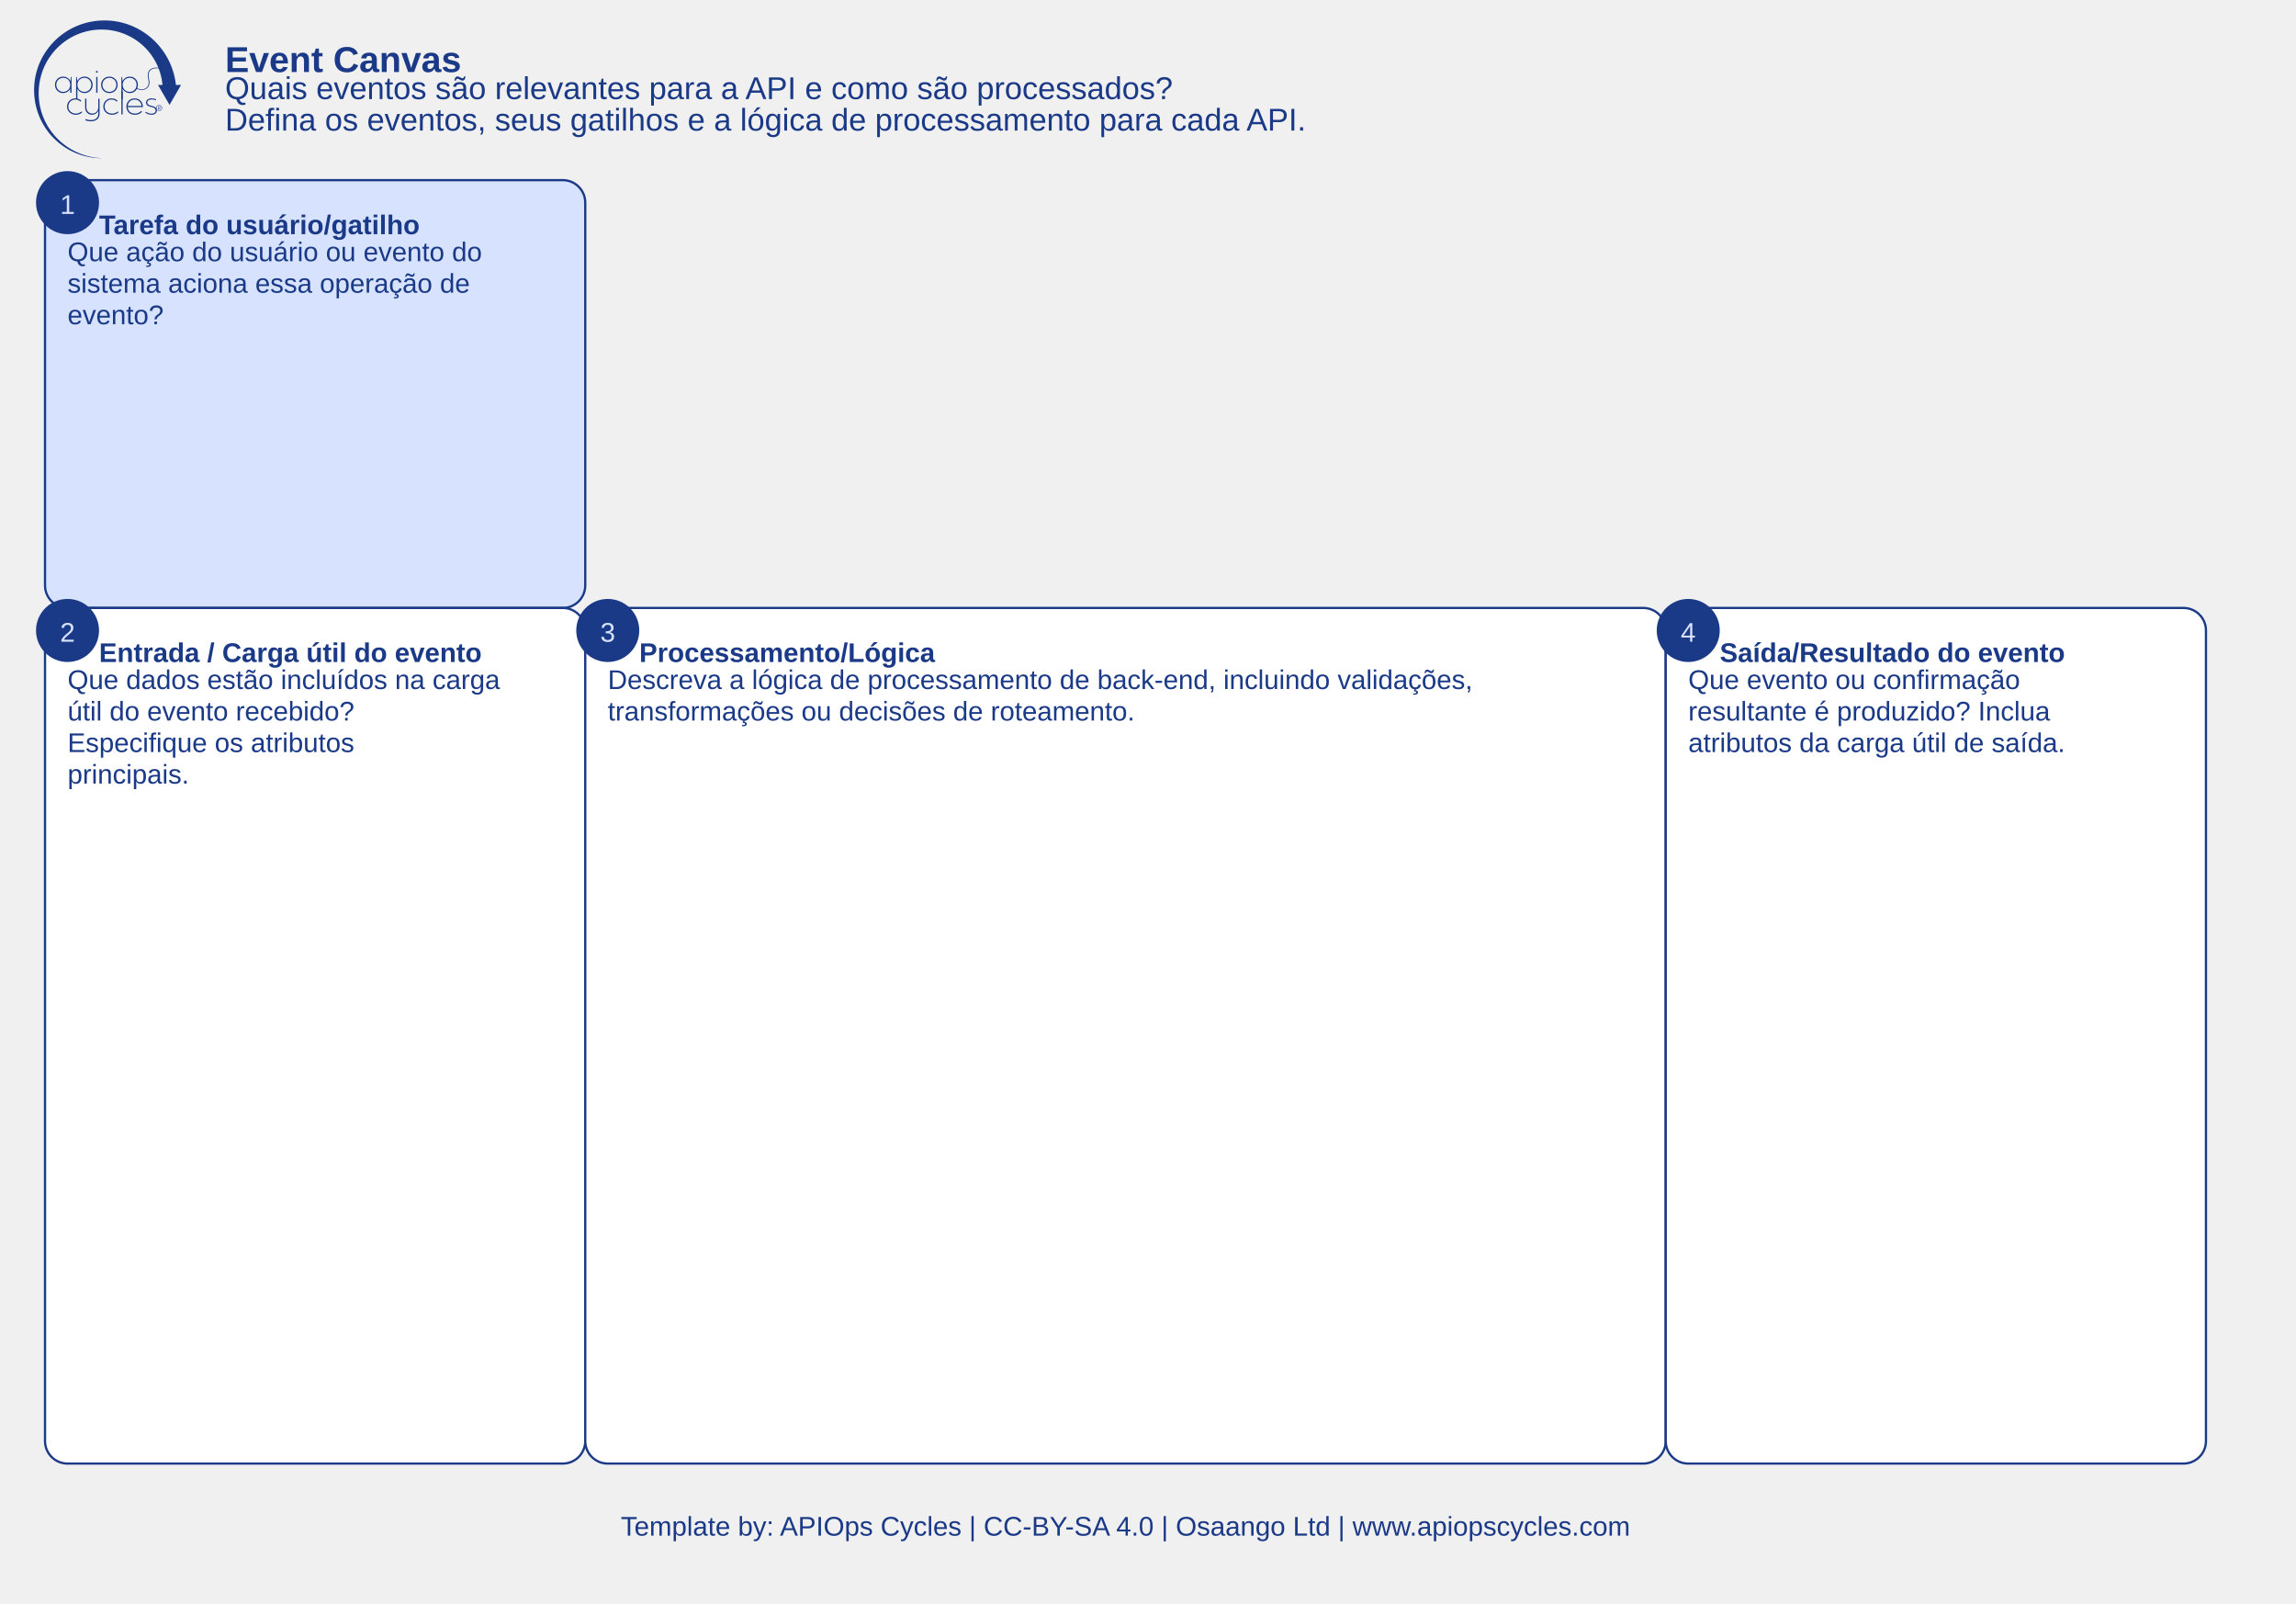
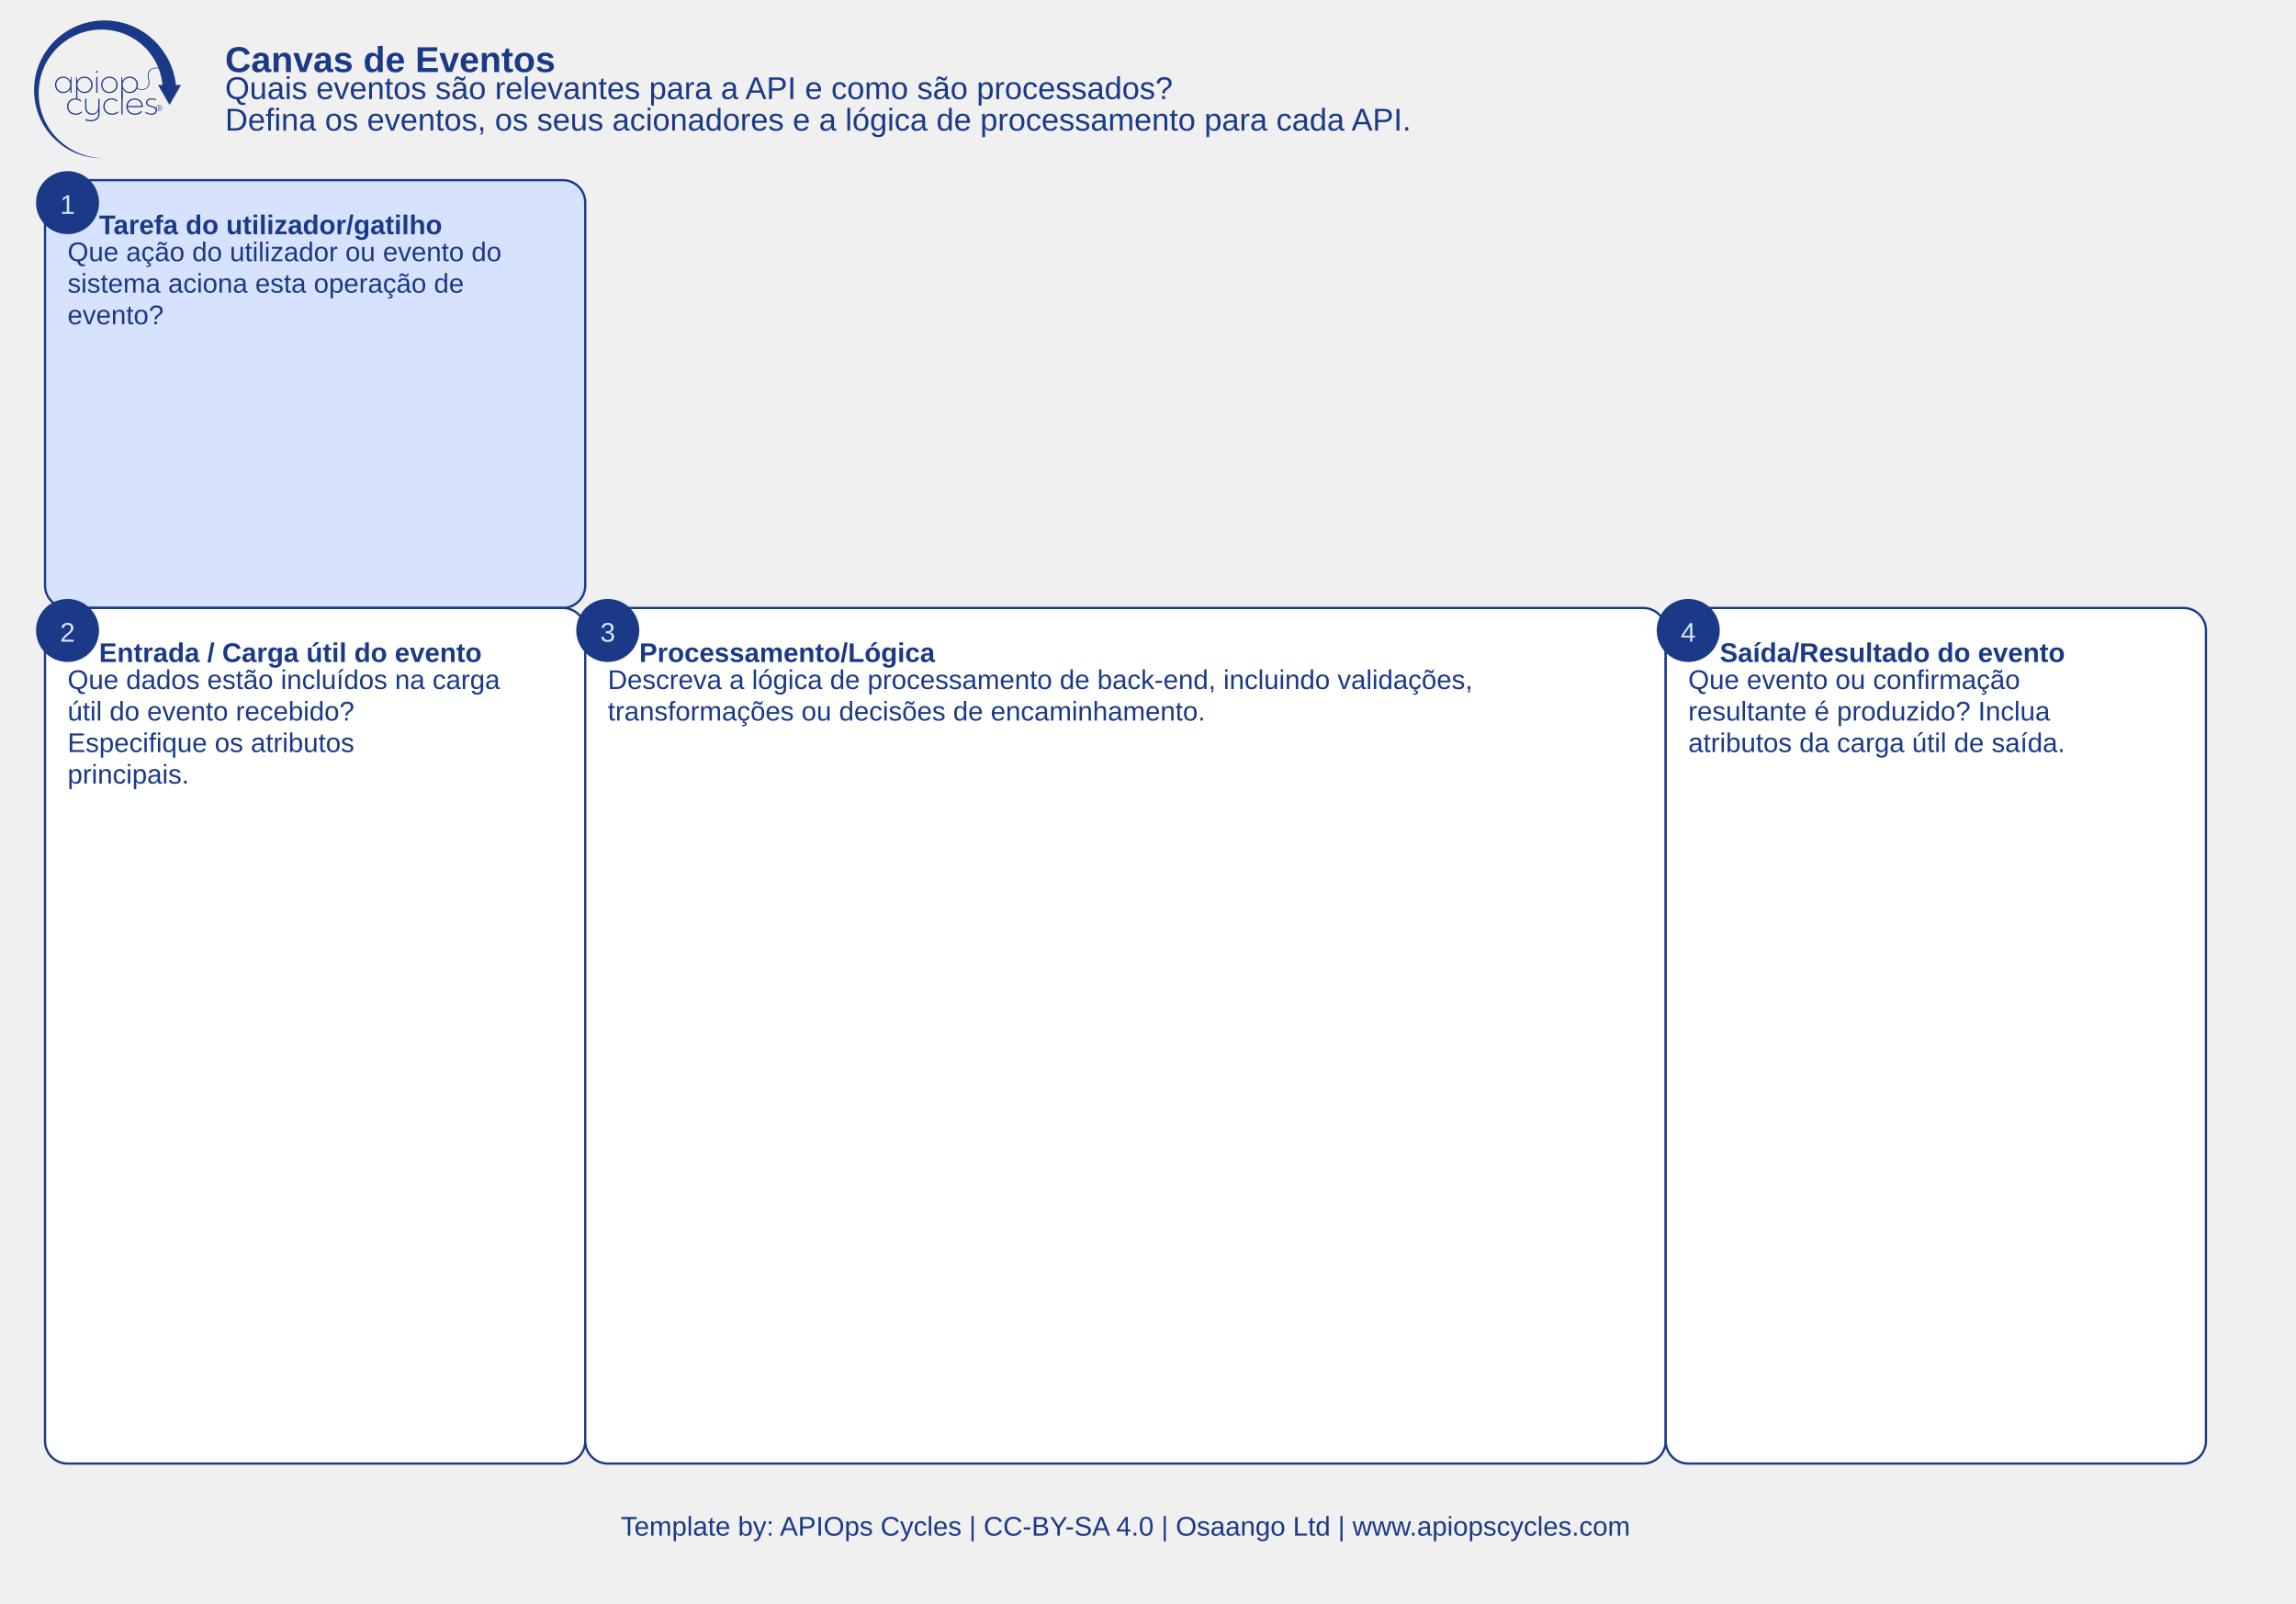
<svg xmlns="http://www.w3.org/2000/svg" width="1020" height="712" font-family="Arial, sans-serif" font-size="12" style="background-color: #f8fafc">
  <defs>
    <filter id="shadow">
      <feDropShadow dx="3" dy="3" stdDeviation="2" flood-color="rgba(0, 0, 0, 0.2)" />
    </filter>
  </defs>
  <g transform="translate(10, 5) scale(0.1,0.1)">
    <svg width="756" zoomAndPan="magnify" viewBox="0 0 567 567" height="756" preserveAspectRatio="xMidYMid meet" version="1.0" id="svg47">
      <defs id="defs5">
        <g id="g1" />
        <clipPath id="ecfbc6fc50">
          <path d="M 0.5 0 L 566.5 0 L 566.5 566 L 0.5 566 Z M 0.5 0 " clip-rule="nonzero" id="path1" />
        </clipPath>
        <clipPath id="4ee1efe14e">
          <path d="M 38 30 L 528.191 30 L 528.191 490 L 38 490 Z M 38 30 " clip-rule="nonzero" id="path2" />
        </clipPath>
        <clipPath id="631ef147b9">
          <path d="M 380 187 L 464 187 L 464 283 L 380 283 Z M 380 187 " clip-rule="nonzero" id="path3" />
        </clipPath>
        <clipPath id="dc9e064c61">
          <path d="M 463.609 187.988 L 458.23 287.418 L 379.734 283.168 L 385.113 183.742 Z M 463.609 187.988 " clip-rule="nonzero" id="path4" />
        </clipPath>
        <clipPath id="06f743e2a4">
          <path d="M 379.477 282.957 L 384.855 183.527 L 463.352 187.773 L 457.973 287.203 Z M 379.477 282.957 " clip-rule="nonzero" id="path5" />
        </clipPath>
      </defs>
      <g clip-path="url(#4ee1efe14e)" id="g8" style="fill:#1a3987;fill-opacity:1">
        <path fill="#ffffff" d="M 116.617 434.637 C 158.09 470.828 212.988 490.789 267.996 489.473 C 191.457 488.059 119.762 445.711 81.969 379.109 C 39.125 305.152 45.559 208.793 98.371 141.828 C 178.516 39.051 332.074 32.734 418.133 131.543 C 443.988 161.492 460.848 199.008 465.605 238.27 C 465.902 240.664 466.145 243.062 466.34 245.465 L 451.488 245.465 L 489.855 311.918 L 528.223 245.465 L 511.156 245.465 C 510.668 240.906 510.059 236.363 509.301 231.844 C 499.641 173.074 467.293 118.582 420.492 81.809 C 314.559 -1.688 159.801 18.852 81.219 129.086 C 13.043 224.371 27.914 357.969 116.617 434.637 " fill-opacity="1" fill-rule="nonzero" id="path8" style="fill:#1a3987;fill-opacity:1" />
      </g>
      <g fill="#ffffff" fill-opacity="1" id="g11" style="fill:#1a3987;fill-opacity:1">
        <g transform="translate(143.5886, 343.5815)" id="g10" style="fill:#1a3987;fill-opacity:1">
          <g id="g9" style="fill:#1a3987;fill-opacity:1">
            <path d="M 34.234 1.172 C 28.742 1.172 23.773 0.016 19.328 -2.297 C 14.879 -4.617 11.363 -7.844 8.781 -11.969 C 6.195 -16.094 4.906 -20.832 4.906 -26.188 C 4.906 -31.551 6.129 -36.273 8.578 -40.359 C 11.035 -44.453 14.32 -47.66 18.438 -49.984 C 22.562 -52.305 27.176 -53.469 32.281 -53.469 C 36.207 -53.469 39.938 -52.781 43.469 -51.406 C 47 -50.031 49.973 -47.938 52.391 -45.125 L 49.547 -42.391 C 47.516 -44.672 45.039 -46.43 42.125 -47.672 C 39.219 -48.922 35.938 -49.547 32.281 -49.547 C 28.031 -49.547 24.141 -48.562 20.609 -46.594 C 17.078 -44.633 14.281 -41.906 12.219 -38.406 C 10.156 -34.906 9.125 -30.832 9.125 -26.188 C 9.125 -21.613 10.234 -17.562 12.453 -14.031 C 14.68 -10.5 17.691 -7.734 21.484 -5.734 C 25.273 -3.742 29.523 -2.75 34.234 -2.75 C 38.098 -2.75 41.629 -3.453 44.828 -4.859 C 48.035 -6.266 51.176 -8.113 54.25 -10.406 L 54.25 -5.594 C 51.438 -3.438 48.363 -1.77 45.031 -0.594 C 41.695 0.582 38.098 1.172 34.234 1.172 Z M 34.234 1.172 " id="path9" style="fill:#1a3987;fill-opacity:1" />
          </g>
        </g>
      </g>
      <g fill="#ffffff" fill-opacity="1" id="g14" style="fill:#1a3987;fill-opacity:1">
        <g transform="translate(200.9774, 343.5815)" id="g13" style="fill:#1a3987;fill-opacity:1">
          <g id="g12" style="fill:#1a3987;fill-opacity:1">
            <path d="M 26.688 23.156 C 24.988 23.156 23.039 22.988 20.844 22.656 C 18.656 22.332 16.461 21.91 14.266 21.391 C 12.078 20.867 10.102 20.312 8.344 19.719 L 9.422 15.594 C 11.973 16.582 14.848 17.398 18.047 18.047 C 21.254 18.703 24.164 19.031 26.781 19.031 C 31.289 19.031 35.41 18.312 39.141 16.875 C 42.867 15.438 45.859 13.113 48.109 9.906 C 50.367 6.707 51.5 2.52 51.5 -2.656 L 51.5 -11.281 L 51.016 -11.281 C 49.055 -7.488 46.273 -4.461 42.672 -2.203 C 39.078 0.047 35.086 1.172 30.703 1.172 C 26.191 1.172 22.203 0.16 18.734 -1.859 C 15.273 -3.891 12.562 -6.77 10.594 -10.5 C 8.633 -14.227 7.656 -18.645 7.656 -23.75 L 7.656 -52.391 L 11.875 -52.391 L 11.875 -23.844 C 11.875 -19.52 12.723 -15.789 14.422 -12.656 C 16.117 -9.52 18.473 -7.098 21.484 -5.391 C 24.492 -3.691 27.895 -2.844 31.688 -2.844 C 35.352 -2.844 38.688 -3.738 41.688 -5.531 C 44.695 -7.332 47.082 -9.801 48.844 -12.938 C 50.613 -16.082 51.5 -19.719 51.5 -23.844 L 51.5 -52.391 L 55.719 -52.391 L 55.719 -2.656 C 55.719 3.301 54.395 8.191 51.75 12.016 C 49.102 15.848 45.586 18.66 41.203 20.453 C 36.816 22.254 31.977 23.156 26.688 23.156 Z M 26.688 23.156 " id="path11" style="fill:#1a3987;fill-opacity:1" />
          </g>
        </g>
      </g>
      <g fill="#ffffff" fill-opacity="1" id="g17" style="fill:#1a3987;fill-opacity:1">
        <g transform="translate(264.3502, 343.5815)" id="g16" style="fill:#1a3987;fill-opacity:1">
          <g id="g15" style="fill:#1a3987;fill-opacity:1">
            <path d="M 34.234 1.172 C 28.742 1.172 23.773 0.016 19.328 -2.297 C 14.879 -4.617 11.363 -7.844 8.781 -11.969 C 6.195 -16.094 4.906 -20.832 4.906 -26.188 C 4.906 -31.551 6.129 -36.273 8.578 -40.359 C 11.035 -44.453 14.32 -47.66 18.438 -49.984 C 22.562 -52.305 27.176 -53.469 32.281 -53.469 C 36.207 -53.469 39.938 -52.781 43.469 -51.406 C 47 -50.031 49.973 -47.938 52.391 -45.125 L 49.547 -42.391 C 47.516 -44.672 45.039 -46.43 42.125 -47.672 C 39.219 -48.922 35.938 -49.547 32.281 -49.547 C 28.031 -49.547 24.141 -48.562 20.609 -46.594 C 17.078 -44.633 14.281 -41.906 12.219 -38.406 C 10.156 -34.906 9.125 -30.832 9.125 -26.188 C 9.125 -21.613 10.234 -17.562 12.453 -14.031 C 14.68 -10.5 17.691 -7.734 21.484 -5.734 C 25.273 -3.742 29.523 -2.75 34.234 -2.75 C 38.098 -2.75 41.629 -3.453 44.828 -4.859 C 48.035 -6.266 51.176 -8.113 54.25 -10.406 L 54.25 -5.594 C 51.438 -3.438 48.363 -1.77 45.031 -0.594 C 41.695 0.582 38.098 1.172 34.234 1.172 Z M 34.234 1.172 " id="path14" style="fill:#1a3987;fill-opacity:1" />
          </g>
        </g>
      </g>
      <g fill="#ffffff" fill-opacity="1" id="g20" style="fill:#1a3987;fill-opacity:1">
        <g transform="translate(321.739, 343.5815)" id="g19" style="fill:#1a3987;fill-opacity:1">
          <g id="g18" style="fill:#1a3987;fill-opacity:1">
            <path d="M 7.656 0 L 7.656 -76.422 L 11.875 -76.422 L 11.875 0 Z M 7.656 0 " id="path17" style="fill:#1a3987;fill-opacity:1" />
          </g>
        </g>
      </g>
      <g fill="#ffffff" fill-opacity="1" id="g23" style="fill:#1a3987;fill-opacity:1">
        <g transform="translate(341.261, 343.5815)" id="g22" style="fill:#1a3987;fill-opacity:1">
          <g id="g21" style="fill:#1a3987;fill-opacity:1">
            <path d="M 33.266 1.172 C 27.566 1.172 22.594 0.016 18.344 -2.297 C 14.094 -4.617 10.789 -7.844 8.438 -11.969 C 6.082 -16.094 4.906 -20.832 4.906 -26.188 C 4.906 -31.551 6.129 -36.273 8.578 -40.359 C 11.035 -44.453 14.32 -47.66 18.438 -49.984 C 22.562 -52.305 27.176 -53.469 32.281 -53.469 C 37.383 -53.469 42.008 -52.305 46.156 -49.984 C 50.312 -47.66 53.598 -44.453 56.016 -40.359 C 58.441 -36.273 59.656 -31.551 59.656 -26.188 L 59.656 -24.328 L 9.219 -24.328 C 9.477 -20.078 10.641 -16.316 12.703 -13.047 C 14.766 -9.773 17.547 -7.238 21.047 -5.438 C 24.547 -3.645 28.617 -2.75 33.266 -2.75 C 37.316 -2.75 41.172 -3.5 44.828 -5 C 48.492 -6.508 51.602 -8.766 54.156 -11.766 L 56.906 -8.531 C 53.895 -5.133 50.328 -2.664 46.203 -1.125 C 42.086 0.406 37.773 1.172 33.266 1.172 Z M 9.219 -28.156 L 55.328 -28.156 C 55.066 -32.406 53.875 -36.133 51.75 -39.344 C 49.625 -42.551 46.875 -45.051 43.5 -46.844 C 40.133 -48.645 36.395 -49.547 32.281 -49.547 C 28.219 -49.547 24.504 -48.645 21.141 -46.844 C 17.773 -45.051 15.031 -42.551 12.906 -39.344 C 10.781 -36.133 9.551 -32.406 9.219 -28.156 Z M 9.219 -28.156 " id="path20" style="fill:#1a3987;fill-opacity:1" />
          </g>
        </g>
      </g>
      <g fill="#ffffff" fill-opacity="1" id="g26" style="fill:#1a3987;fill-opacity:1">
        <g transform="translate(405.8111, 343.5815)" id="g25" style="fill:#1a3987;fill-opacity:1">
          <g id="g24" style="fill:#1a3987;fill-opacity:1">
            <path d="M 24.328 1.172 C 20.211 1.172 16.367 0.52 12.797 -0.781 C 9.234 -2.094 6.145 -3.695 3.531 -5.594 L 5.203 -9.031 C 7.492 -7.195 10.27 -5.641 13.531 -4.359 C 16.801 -3.086 20.336 -2.453 24.141 -2.453 C 28.316 -2.453 31.613 -3.383 34.031 -5.25 C 36.457 -7.113 37.672 -9.516 37.672 -12.453 C 37.672 -15.535 36.656 -18.07 34.625 -20.062 C 32.602 -22.062 28.711 -23.648 22.953 -24.828 C 16.68 -26.129 12.234 -28.07 9.609 -30.656 C 6.992 -33.238 5.688 -36.426 5.688 -40.219 C 5.688 -42.645 6.453 -44.852 7.984 -46.844 C 9.523 -48.844 11.672 -50.445 14.422 -51.656 C 17.172 -52.863 20.375 -53.469 24.031 -53.469 C 27.102 -53.469 29.832 -53.207 32.219 -52.688 C 34.613 -52.164 36.859 -51.508 38.953 -50.719 L 38.953 -46.797 C 36.984 -47.648 34.77 -48.367 32.312 -48.953 C 29.863 -49.547 27.07 -49.844 23.938 -49.844 C 19.75 -49.844 16.363 -48.895 13.781 -47 C 11.195 -45.102 9.906 -42.844 9.906 -40.219 C 9.906 -38.457 10.312 -36.836 11.125 -35.359 C 11.945 -33.891 13.406 -32.582 15.5 -31.438 C 17.594 -30.301 20.602 -29.305 24.531 -28.453 C 30.938 -27.078 35.43 -25.098 38.016 -22.516 C 40.598 -19.93 41.891 -16.613 41.891 -12.562 C 41.891 -8.633 40.301 -5.363 37.125 -2.75 C 33.957 -0.133 29.691 1.172 24.328 1.172 Z M 24.328 1.172 " id="path23" style="fill:#1a3987;fill-opacity:1" />
          </g>
        </g>
      </g>
      <g fill="#ffffff" fill-opacity="1" id="g29" style="fill:#1a3987;fill-opacity:1">
        <g transform="translate(103.1736,271.3029)" id="g28" style="fill:#1a3987;fill-opacity:1">
          <g id="g27" style="fill:#1a3987;fill-opacity:1">
            <path d="m 31.969,1.188 c -4.98,0 -9.508,-1.164 -13.578,-3.484 -4.062,-2.332 -7.293,-5.566 -9.688,-9.703 -2.398,-4.133 -3.594,-8.891 -3.594,-14.266 0,-5.375 1.195,-10.109 3.594,-14.203 2.395,-4.102 5.625,-7.316 9.688,-9.641 4.07,-2.332 8.598,-3.5 13.578,-3.5 5.188,0 9.875,1.262 14.062,3.781 4.195,2.523 7.414,5.98 9.656,10.375 h 0.578 L 57.844,-52.531 h 2.266 V 0 H 55.875 V -12.297 H 55.281 C 52.988,-8.098 49.789,-4.801 45.688,-2.406 41.594,-0.008 37.02,1.188 31.969,1.188 Z M 32.562,-2.75 c 4.332,0 8.25,-1 11.75,-3 3.508,-2 6.297,-4.77 8.359,-8.312 2.07,-3.539 3.109,-7.609 3.109,-12.203 0,-4.656 -1.039,-8.738 -3.109,-12.25 -2.062,-3.508 -4.852,-6.242 -8.359,-8.203 -3.5,-1.969 -7.418,-2.953 -11.75,-2.953 -4.262,0 -8.148,0.984 -11.656,2.953 -3.512,1.961 -6.32,4.695 -8.422,8.203 -2.094,3.512 -3.141,7.594 -3.141,12.25 0,4.594 1.031,8.664 3.094,12.203 2.07,3.543 4.879,6.312 8.422,8.312 3.539,2 7.441,3 11.703,3 z m 0,0" id="path26" style="fill:#1a3987;fill-opacity:1" />
          </g>
        </g>
      </g>
      <g fill="#ffffff" fill-opacity="1" id="g32" style="fill:#1a3987;fill-opacity:1">
        <g transform="translate(170.9521,271.3029)" id="g31" style="fill:#1a3987;fill-opacity:1">
          <g id="g30" style="fill:#1a3987;fill-opacity:1">
            <path d="M 7.672,21.734 V -52.531 H 9.938 l 1.578,13.078 H 12 c 2.289,-4.395 5.535,-7.852 9.734,-10.375 4.195,-2.52 8.891,-3.781 14.078,-3.781 4.977,0 9.5,1.168 13.562,3.5 4.07,2.324 7.305,5.539 9.703,9.641 2.395,4.094 3.594,8.828 3.594,14.203 0,5.375 -1.199,10.133 -3.594,14.266 C 56.68,-7.863 53.445,-4.629 49.375,-2.297 45.312,0.023 40.789,1.188 35.812,1.188 30.82,1.188 26.258,-0.008 22.125,-2.406 18,-4.801 14.789,-8.066 12.5,-12.203 h -0.594 v 33.938 z M 35.219,-2.75 c 4.258,0 8.145,-1 11.656,-3 3.508,-2 6.297,-4.77 8.359,-8.312 2.07,-3.539 3.109,-7.609 3.109,-12.203 0,-4.656 -1.039,-8.738 -3.109,-12.25 -2.062,-3.508 -4.852,-6.242 -8.359,-8.203 -3.512,-1.969 -7.398,-2.953 -11.656,-2.953 -4.262,0 -8.164,0.984 -11.703,2.953 -3.543,1.961 -6.352,4.695 -8.422,8.203 -2.062,3.512 -3.094,7.594 -3.094,12.25 0,4.594 1.031,8.664 3.094,12.203 2.07,3.543 4.879,6.312 8.422,8.312 3.539,2 7.441,3 11.703,3 z m 0,0" id="path29" style="fill:#1a3987;fill-opacity:1" />
          </g>
        </g>
      </g>
      <g fill="#ffffff" fill-opacity="1" id="g35" style="fill:#1a3987;fill-opacity:1">
        <g transform="translate(238.2387, 271.3029)" id="g34" style="fill:#1a3987;fill-opacity:1">
          <g id="g33" style="fill:#1a3987;fill-opacity:1">
            <path d="M 9.438 -66.406 C 8.594 -66.406 7.859 -66.711 7.234 -67.328 C 6.609 -67.953 6.297 -68.691 6.297 -69.547 C 6.297 -70.398 6.609 -71.117 7.234 -71.703 C 7.859 -72.297 8.594 -72.594 9.438 -72.594 C 10.289 -72.594 11.016 -72.297 11.609 -71.703 C 12.203 -71.117 12.5 -70.398 12.5 -69.547 C 12.5 -68.691 12.203 -67.953 11.609 -67.328 C 11.016 -66.711 10.289 -66.406 9.438 -66.406 Z M 7.281 0 L 7.281 -52.531 L 11.609 -52.531 L 11.609 0 Z M 7.281 0 " id="path32" style="fill:#1a3987;fill-opacity:1" />
          </g>
        </g>
      </g>
      <g fill="#ffffff" fill-opacity="1" id="g38" style="fill:#1a3987;fill-opacity:1">
        <g transform="translate(257.0278,271.3029)" id="g37" style="fill:#1a3987;fill-opacity:1">
          <g id="g36" style="fill:#1a3987;fill-opacity:1">
            <path d="m 32.359,1.188 c -5.117,0 -9.742,-1.164 -13.875,-3.484 -4.125,-2.332 -7.418,-5.566 -9.875,-9.703 -2.461,-4.133 -3.688,-8.891 -3.688,-14.266 0,-5.375 1.227,-10.109 3.688,-14.203 2.457,-4.102 5.75,-7.316 9.875,-9.641 4.133,-2.332 8.758,-3.5 13.875,-3.5 5.113,0 9.738,1.168 13.875,3.5 4.133,2.324 7.43,5.539 9.891,9.641 2.457,4.094 3.688,8.828 3.688,14.203 0,5.375 -1.23,10.133 -3.688,14.266 -2.461,4.137 -5.758,7.371 -9.891,9.703 -4.137,2.32 -8.762,3.484 -13.875,3.484 z m 0,-3.938 c 4.332,0 8.254,-1 11.766,-3 3.508,-2 6.297,-4.77 8.359,-8.312 2.062,-3.539 3.094,-7.609 3.094,-12.203 0,-4.656 -1.031,-8.738 -3.094,-12.25 -2.062,-3.508 -4.852,-6.242 -8.359,-8.203 -3.512,-1.969 -7.434,-2.953 -11.766,-2.953 -4.262,0 -8.164,0.984 -11.703,2.953 -3.543,1.961 -6.344,4.695 -8.406,8.203 -2.062,3.512 -3.094,7.594 -3.094,12.25 0,4.594 1.031,8.664 3.094,12.203 2.062,3.543 4.863,6.312 8.406,8.312 3.539,2 7.441,3 11.703,3 z m 0,0" id="path35" style="fill:#1a3987;fill-opacity:1" />
          </g>
        </g>
      </g>
      <g fill="#ffffff" fill-opacity="1" id="g41" style="fill:#1a3987;fill-opacity:1">
        <g transform="translate(321.7568,271.3029)" id="g40" style="fill:#1a3987;fill-opacity:1">
          <g id="g39" style="fill:#1a3987;fill-opacity:1">
            <path d="M 7.672,21.734 V -52.531 H 9.938 l 1.578,13.078 H 12 c 2.289,-4.395 5.535,-7.852 9.734,-10.375 4.195,-2.52 8.891,-3.781 14.078,-3.781 4.977,0 9.5,1.168 13.562,3.5 4.07,2.324 7.305,5.539 9.703,9.641 2.395,4.094 3.594,8.828 3.594,14.203 0,5.375 -1.199,10.133 -3.594,14.266 C 56.68,-7.863 53.445,-4.629 49.375,-2.297 45.312,0.023 40.789,1.188 35.812,1.188 30.82,1.188 26.258,-0.008 22.125,-2.406 18,-4.801 14.789,-8.066 12.5,-12.203 h -0.594 v 33.938 z M 35.219,-2.75 c 4.258,0 8.145,-1 11.656,-3 3.508,-2 6.297,-4.77 8.359,-8.312 2.07,-3.539 3.109,-7.609 3.109,-12.203 0,-4.656 -1.039,-8.738 -3.109,-12.25 -2.062,-3.508 -4.852,-6.242 -8.359,-8.203 -3.512,-1.969 -7.398,-2.953 -11.656,-2.953 -4.262,0 -8.164,0.984 -11.703,2.953 -3.543,1.961 -6.352,4.695 -8.422,8.203 -2.062,3.512 -3.094,7.594 -3.094,12.25 0,4.594 1.031,8.664 3.094,12.203 2.07,3.543 4.879,6.312 8.422,8.312 3.539,2 7.441,3 11.703,3 z m 0,0" id="path38" style="fill:#1a3987;fill-opacity:1" />
          </g>
        </g>
      </g>
      <g fill="#ffffff" fill-opacity="1" id="g44" style="fill:#1a3987;fill-opacity:1">
        <g transform="translate(443.0016, 344.7426)" id="g43" style="fill:#1a3987;fill-opacity:1">
          <g id="g42" style="fill:#1a3987;fill-opacity:1">
            <path d="M 12.016 -12.578 C 10.18 -12.578 8.504 -13.008 6.984 -13.875 C 5.461 -14.75 4.242 -15.93 3.328 -17.422 C 2.41 -18.91 1.953 -20.602 1.953 -22.5 C 1.953 -24.426 2.41 -26.133 3.328 -27.625 C 4.242 -29.113 5.461 -30.289 6.984 -31.156 C 8.504 -32.031 10.18 -32.469 12.016 -32.469 C 13.879 -32.469 15.586 -32.031 17.141 -31.156 C 18.691 -30.289 19.926 -29.113 20.844 -27.625 C 21.758 -26.133 22.219 -24.426 22.219 -22.5 C 22.219 -20.602 21.758 -18.91 20.844 -17.422 C 19.926 -15.93 18.691 -14.75 17.141 -13.875 C 15.586 -13.008 13.879 -12.578 12.016 -12.578 Z M 12.016 -13.922 C 13.691 -13.922 15.172 -14.285 16.453 -15.016 C 17.742 -15.742 18.766 -16.754 19.516 -18.047 C 20.266 -19.336 20.641 -20.82 20.641 -22.5 C 20.641 -24.207 20.266 -25.703 19.516 -26.984 C 18.766 -28.273 17.742 -29.285 16.453 -30.016 C 15.172 -30.742 13.691 -31.109 12.016 -31.109 C 10.398 -31.109 8.957 -30.742 7.688 -30.016 C 6.414 -29.285 5.414 -28.273 4.688 -26.984 C 3.957 -25.703 3.594 -24.207 3.594 -22.5 C 3.594 -20.82 3.957 -19.336 4.688 -18.047 C 5.414 -16.754 6.414 -15.742 7.688 -15.016 C 8.957 -14.285 10.398 -13.922 12.016 -13.922 Z M 8.578 -16.859 L 8.578 -28.312 L 11.547 -28.312 C 13.285 -28.312 14.539 -27.879 15.312 -27.016 C 16.094 -26.148 16.484 -25.109 16.484 -23.891 C 16.484 -23.086 16.281 -22.352 15.875 -21.688 C 15.477 -21.02 14.875 -20.516 14.062 -20.172 L 16.484 -16.859 L 14.672 -16.859 L 12.578 -19.75 L 10.109 -19.75 L 10.109 -16.859 Z M 10.109 -20.906 L 11.453 -20.906 C 12.766 -20.906 13.664 -21.188 14.156 -21.75 C 14.656 -22.312 14.906 -23.023 14.906 -23.891 C 14.906 -24.797 14.656 -25.551 14.156 -26.156 C 13.664 -26.758 12.766 -27.062 11.453 -27.062 L 10.109 -27.062 Z M 10.109 -20.906 " id="path41" style="fill:#1a3987;fill-opacity:1" />
          </g>
        </g>
      </g>
      <g clip-path="url(#631ef147b9)" id="g47" transform="matrix(0.9917124,0,0,0.7826673,3.840058,40.77719)" style="fill:#1a3987;fill-opacity:1">
        <g clip-path="url(#dc9e064c61)" id="g46" style="fill:#1a3987;fill-opacity:1">
          <g clip-path="url(#06f743e2a4)" id="g45" style="fill:#1a3987;fill-opacity:1">
            <path fill="#ffffff" d="m 380.312,275.602 c -0.469,0.598 -0.363,1.461 0.23,1.93 5.379,4.219 12.348,6.117 19.121,5.199 6.773,-0.918 12.988,-4.594 17.051,-10.094 4.625,-6.254 6.59,-14.914 5.836,-25.734 -0.27,-3.887 -0.832,-7.789 -1.375,-11.559 -0.668,-4.652 -1.359,-9.465 -1.492,-14.203 -0.188,-6.918 0.91,-16.555 7.211,-23.152 3.93,-4.113 9.719,-6.754 16.297,-7.43 5.484,-0.566 11.523,0.164 18.465,2.23 0.727,0.215 1.492,-0.199 1.707,-0.926 0.031,-0.105 0.051,-0.211 0.059,-0.32 0.031,-0.617 -0.359,-1.203 -0.98,-1.387 -7.297,-2.172 -13.684,-2.934 -19.531,-2.332 -7.23,0.746 -13.621,3.68 -18,8.266 -6.957,7.281 -8.176,17.684 -7.973,25.129 0.133,4.895 0.84,9.785 1.52,14.516 0.535,3.723 1.09,7.57 1.352,11.359 0.707,10.148 -1.078,18.195 -5.301,23.91 -3.57,4.832 -9.258,8.199 -15.211,9.004 -5.953,0.805 -12.328,-0.93 -17.055,-4.637 -0.598,-0.469 -1.461,-0.367 -1.93,0.23 z m 0,0" fill-opacity="1" fill-rule="nonzero" id="path44" style="fill:#1a3987;fill-opacity:1" />
          </g>
        </g>
      </g>
    </svg>
  </g>
  <text x="100" y="32" text-anchor="start" font-family="Arial, sans-serif" font-size="16" fill="#1a3987" font-weight="bold">
-     <tspan>Event Canvas</tspan>
+     <tspan>Canvas de Eventos</tspan>
  </text>
  <text x="100" y="44" text-anchor="start" font-family="Arial, sans-serif" font-size="14" fill="#1a3987">
    <tspan>Quais eventos são relevantes para a API e como são processados?</tspan>
  </text>
  <text x="100" y="58" text-anchor="start" font-family="Arial, sans-serif" font-size="14" fill="#1a3987">
-     <tspan>Defina os eventos, seus gatilhos e a lógica de processamento para cada API.</tspan>
+     <tspan>Defina os eventos, os seus acionadores e a lógica de processamento para cada API.</tspan>
  </text>
  <rect x="20" y="80" width="240" height="190" fill="#d7e3fe" stroke="#1a3987" rx="10" ry="10" />
  <circle cx="30" cy="90" r="14" fill="#1a3987" />
  <text x="30" y="95" text-anchor="middle" font-family="Arial, sans-serif" font-size="12" fill="#d7e3fe">1</text>
  <text x="44" y="104" text-anchor="start" font-family="Arial, sans-serif" font-size="12" fill="#1a3987" font-weight="bold">
-     <tspan>Tarefa do usuário/gatilho</tspan>
+     <tspan>Tarefa do utilizador/gatilho</tspan>
  </text>
  <text x="30" y="116" text-anchor="start" font-family="Arial, sans-serif" font-size="12" fill="#1a3987">
-     <tspan>Que ação do usuário ou evento do</tspan>
-     <tspan x="30" dy="14">sistema aciona essa operação de</tspan>
+     <tspan>Que ação do utilizador ou evento do</tspan>
+     <tspan x="30" dy="14">sistema aciona esta operação de</tspan>
    <tspan x="30" dy="14">evento?</tspan>
  </text>
  <rect x="20" y="270" width="240" height="380" fill="#ffffff" stroke="#1a3987" rx="10" ry="10" />
  <circle cx="30" cy="280" r="14" fill="#1a3987" />
  <text x="30" y="285" text-anchor="middle" font-family="Arial, sans-serif" font-size="12" fill="#d7e3fe">2</text>
  <text x="44" y="294" text-anchor="start" font-family="Arial, sans-serif" font-size="12" fill="#1a3987" font-weight="bold">
    <tspan>Entrada / Carga útil do evento</tspan>
  </text>
  <text x="30" y="306" text-anchor="start" font-family="Arial, sans-serif" font-size="12" fill="#1a3987">
    <tspan>Que dados estão incluídos na carga</tspan>
    <tspan x="30" dy="14">útil do evento recebido?</tspan>
    <tspan x="30" dy="14">Especifique os atributos</tspan>
    <tspan x="30" dy="14">principais.</tspan>
  </text>
  <rect x="260" y="270" width="480" height="380" fill="#ffffff" stroke="#1a3987" rx="10" ry="10" />
  <circle cx="270" cy="280" r="14" fill="#1a3987" />
  <text x="270" y="285" text-anchor="middle" font-family="Arial, sans-serif" font-size="12" fill="#d7e3fe">3</text>
  <text x="284" y="294" text-anchor="start" font-family="Arial, sans-serif" font-size="12" fill="#1a3987" font-weight="bold">
    <tspan>Processamento/Lógica</tspan>
  </text>
  <text x="270" y="306" text-anchor="start" font-family="Arial, sans-serif" font-size="12" fill="#1a3987">
    <tspan>Descreva a lógica de processamento de back-end, incluindo validações,</tspan>
-     <tspan x="270" dy="14">transformações ou decisões de roteamento.</tspan>
+     <tspan x="270" dy="14">transformações ou decisões de encaminhamento.</tspan>
  </text>
  <rect x="740" y="270" width="240" height="380" fill="#ffffff" stroke="#1a3987" rx="10" ry="10" />
  <circle cx="750" cy="280" r="14" fill="#1a3987" />
  <text x="750" y="285" text-anchor="middle" font-family="Arial, sans-serif" font-size="12" fill="#d7e3fe">4</text>
  <text x="764" y="294" text-anchor="start" font-family="Arial, sans-serif" font-size="12" fill="#1a3987" font-weight="bold">
    <tspan>Saída/Resultado do evento</tspan>
  </text>
  <text x="750" y="306" text-anchor="start" font-family="Arial, sans-serif" font-size="12" fill="#1a3987">
    <tspan>Que evento ou confirmação</tspan>
    <tspan x="750" dy="14">resultante é produzido? Inclua</tspan>
    <tspan x="750" dy="14">atributos da carga útil de saída.</tspan>
  </text>
  <text class="footer" x="500" y="682" text-anchor="middle" font-family="Arial, sans-serif" font-size="12" fill="#1a3987">Template by: APIOps Cycles | CC-BY-SA 4.0 | Osaango Ltd | <a href="http://www.apiopscycles.com" target="_blank">www.apiopscycles.com</a>
  </text>
</svg>
